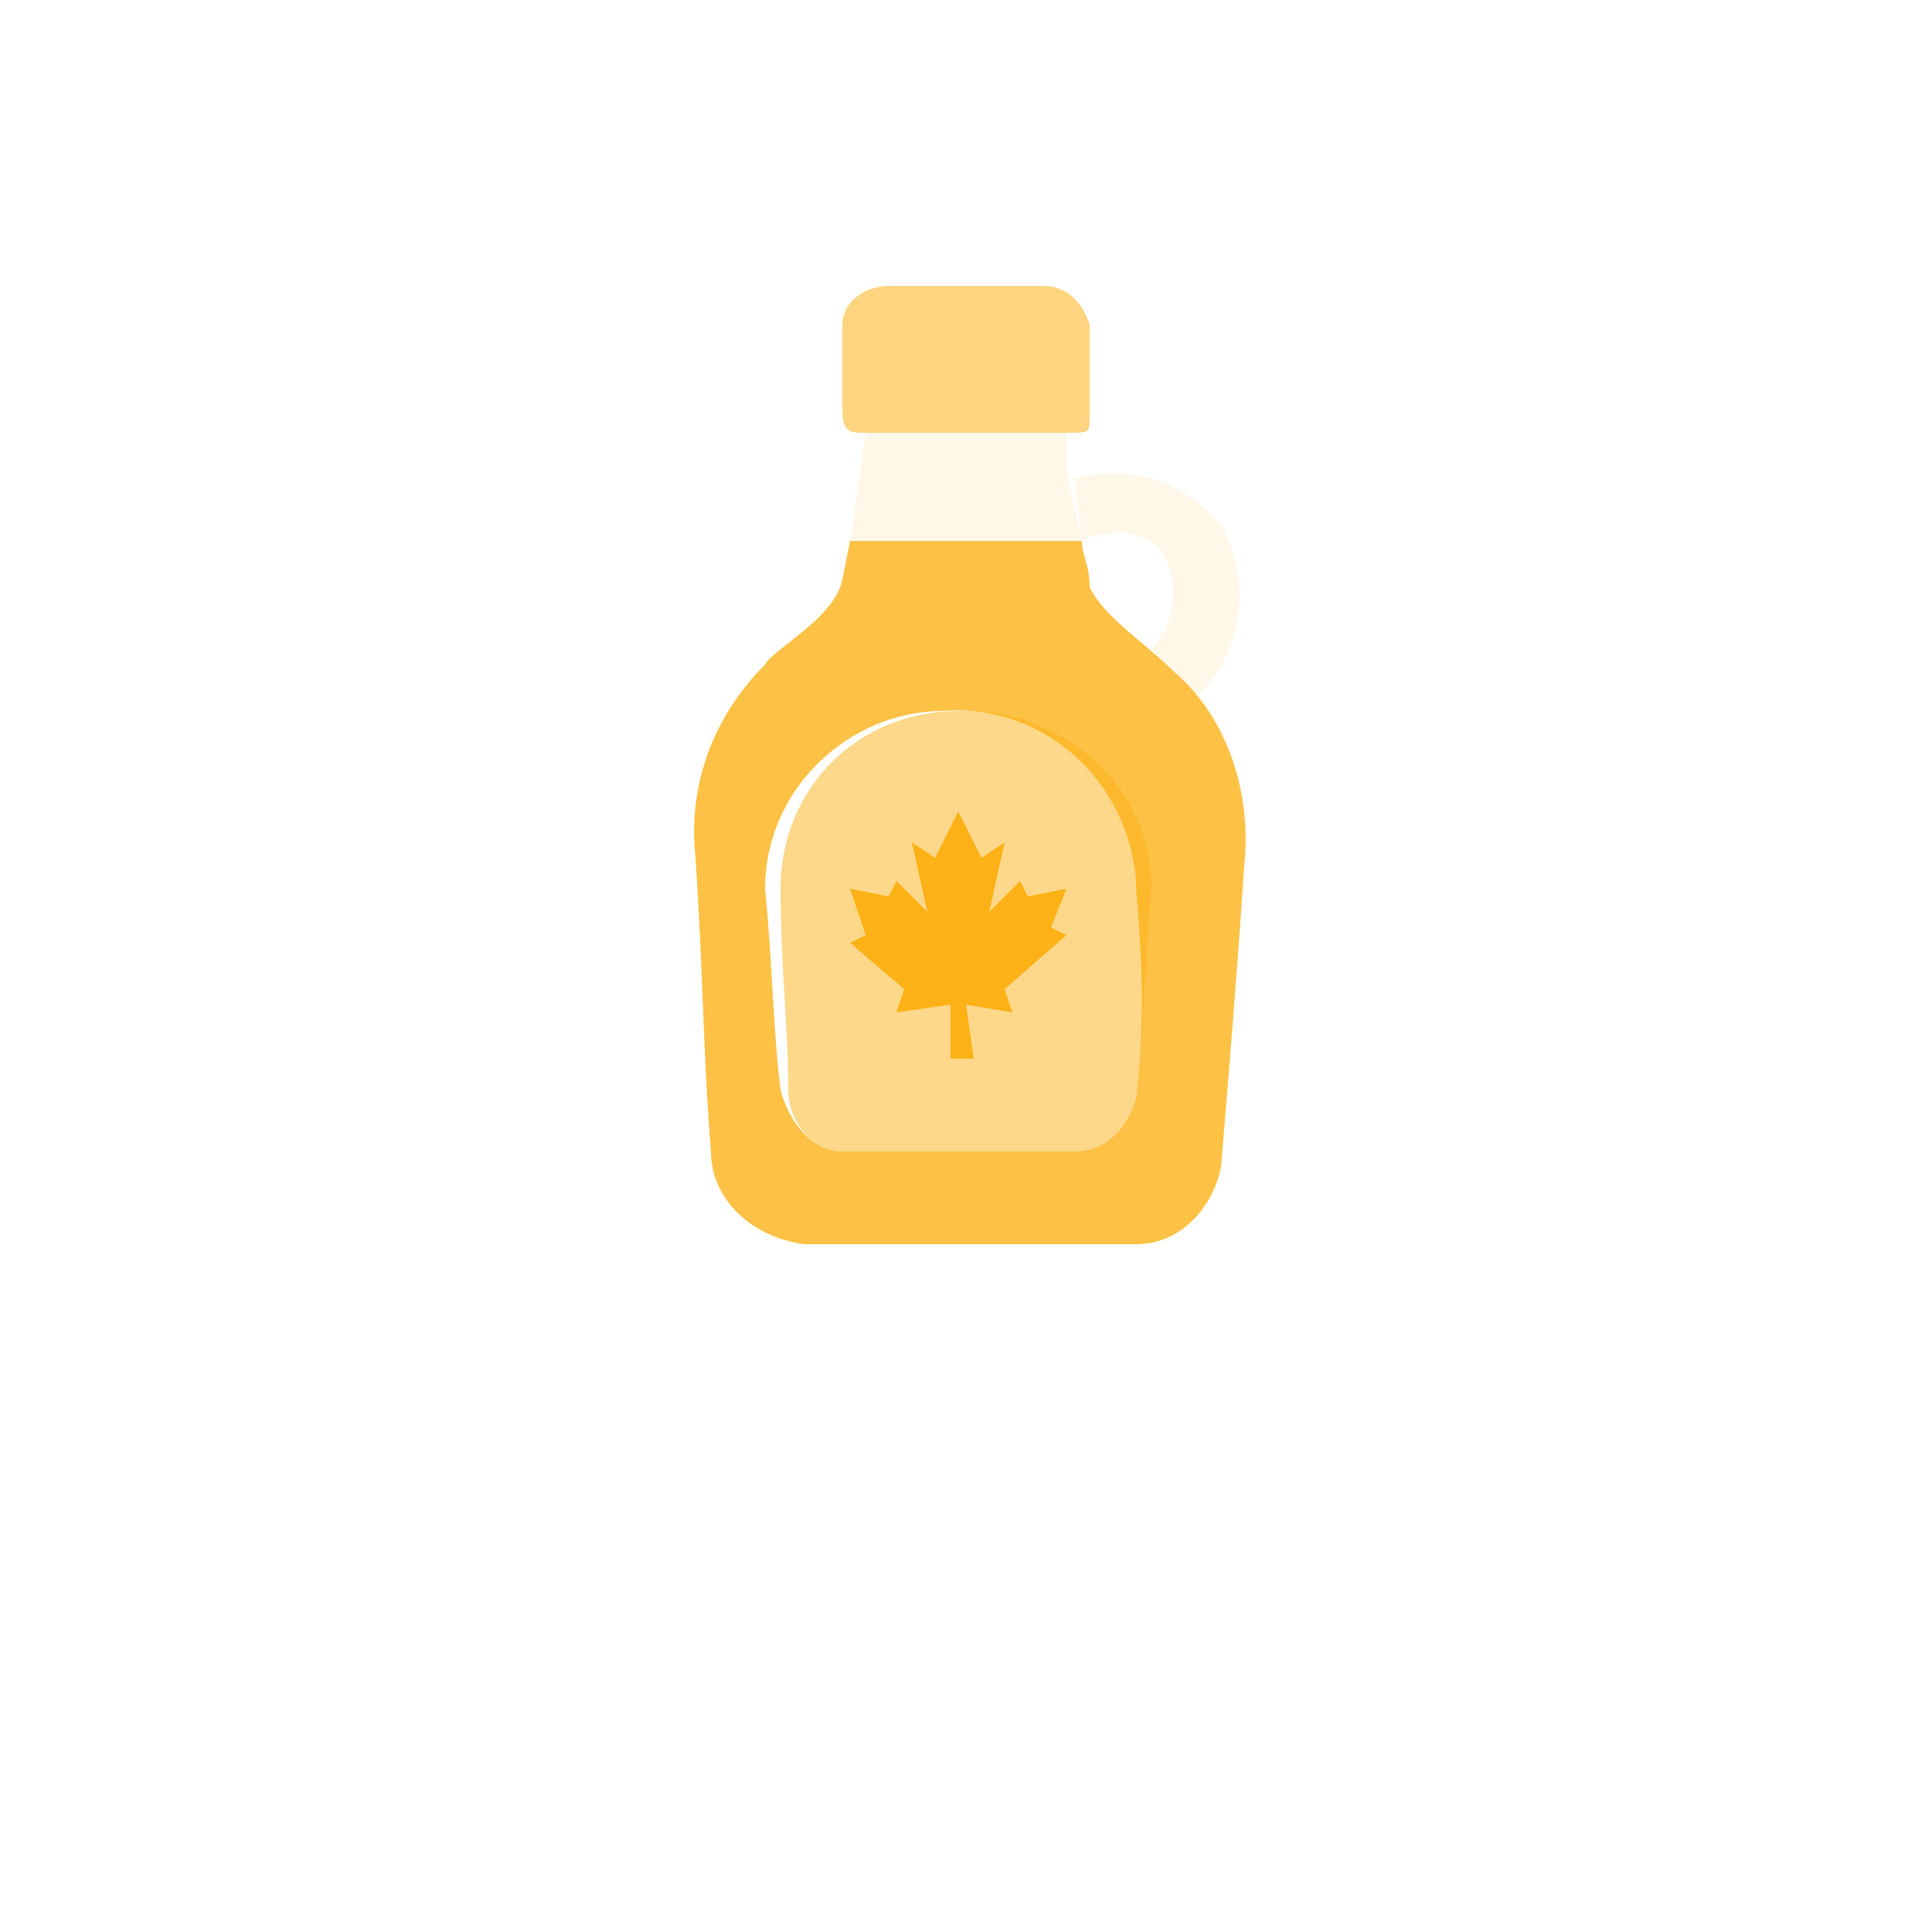
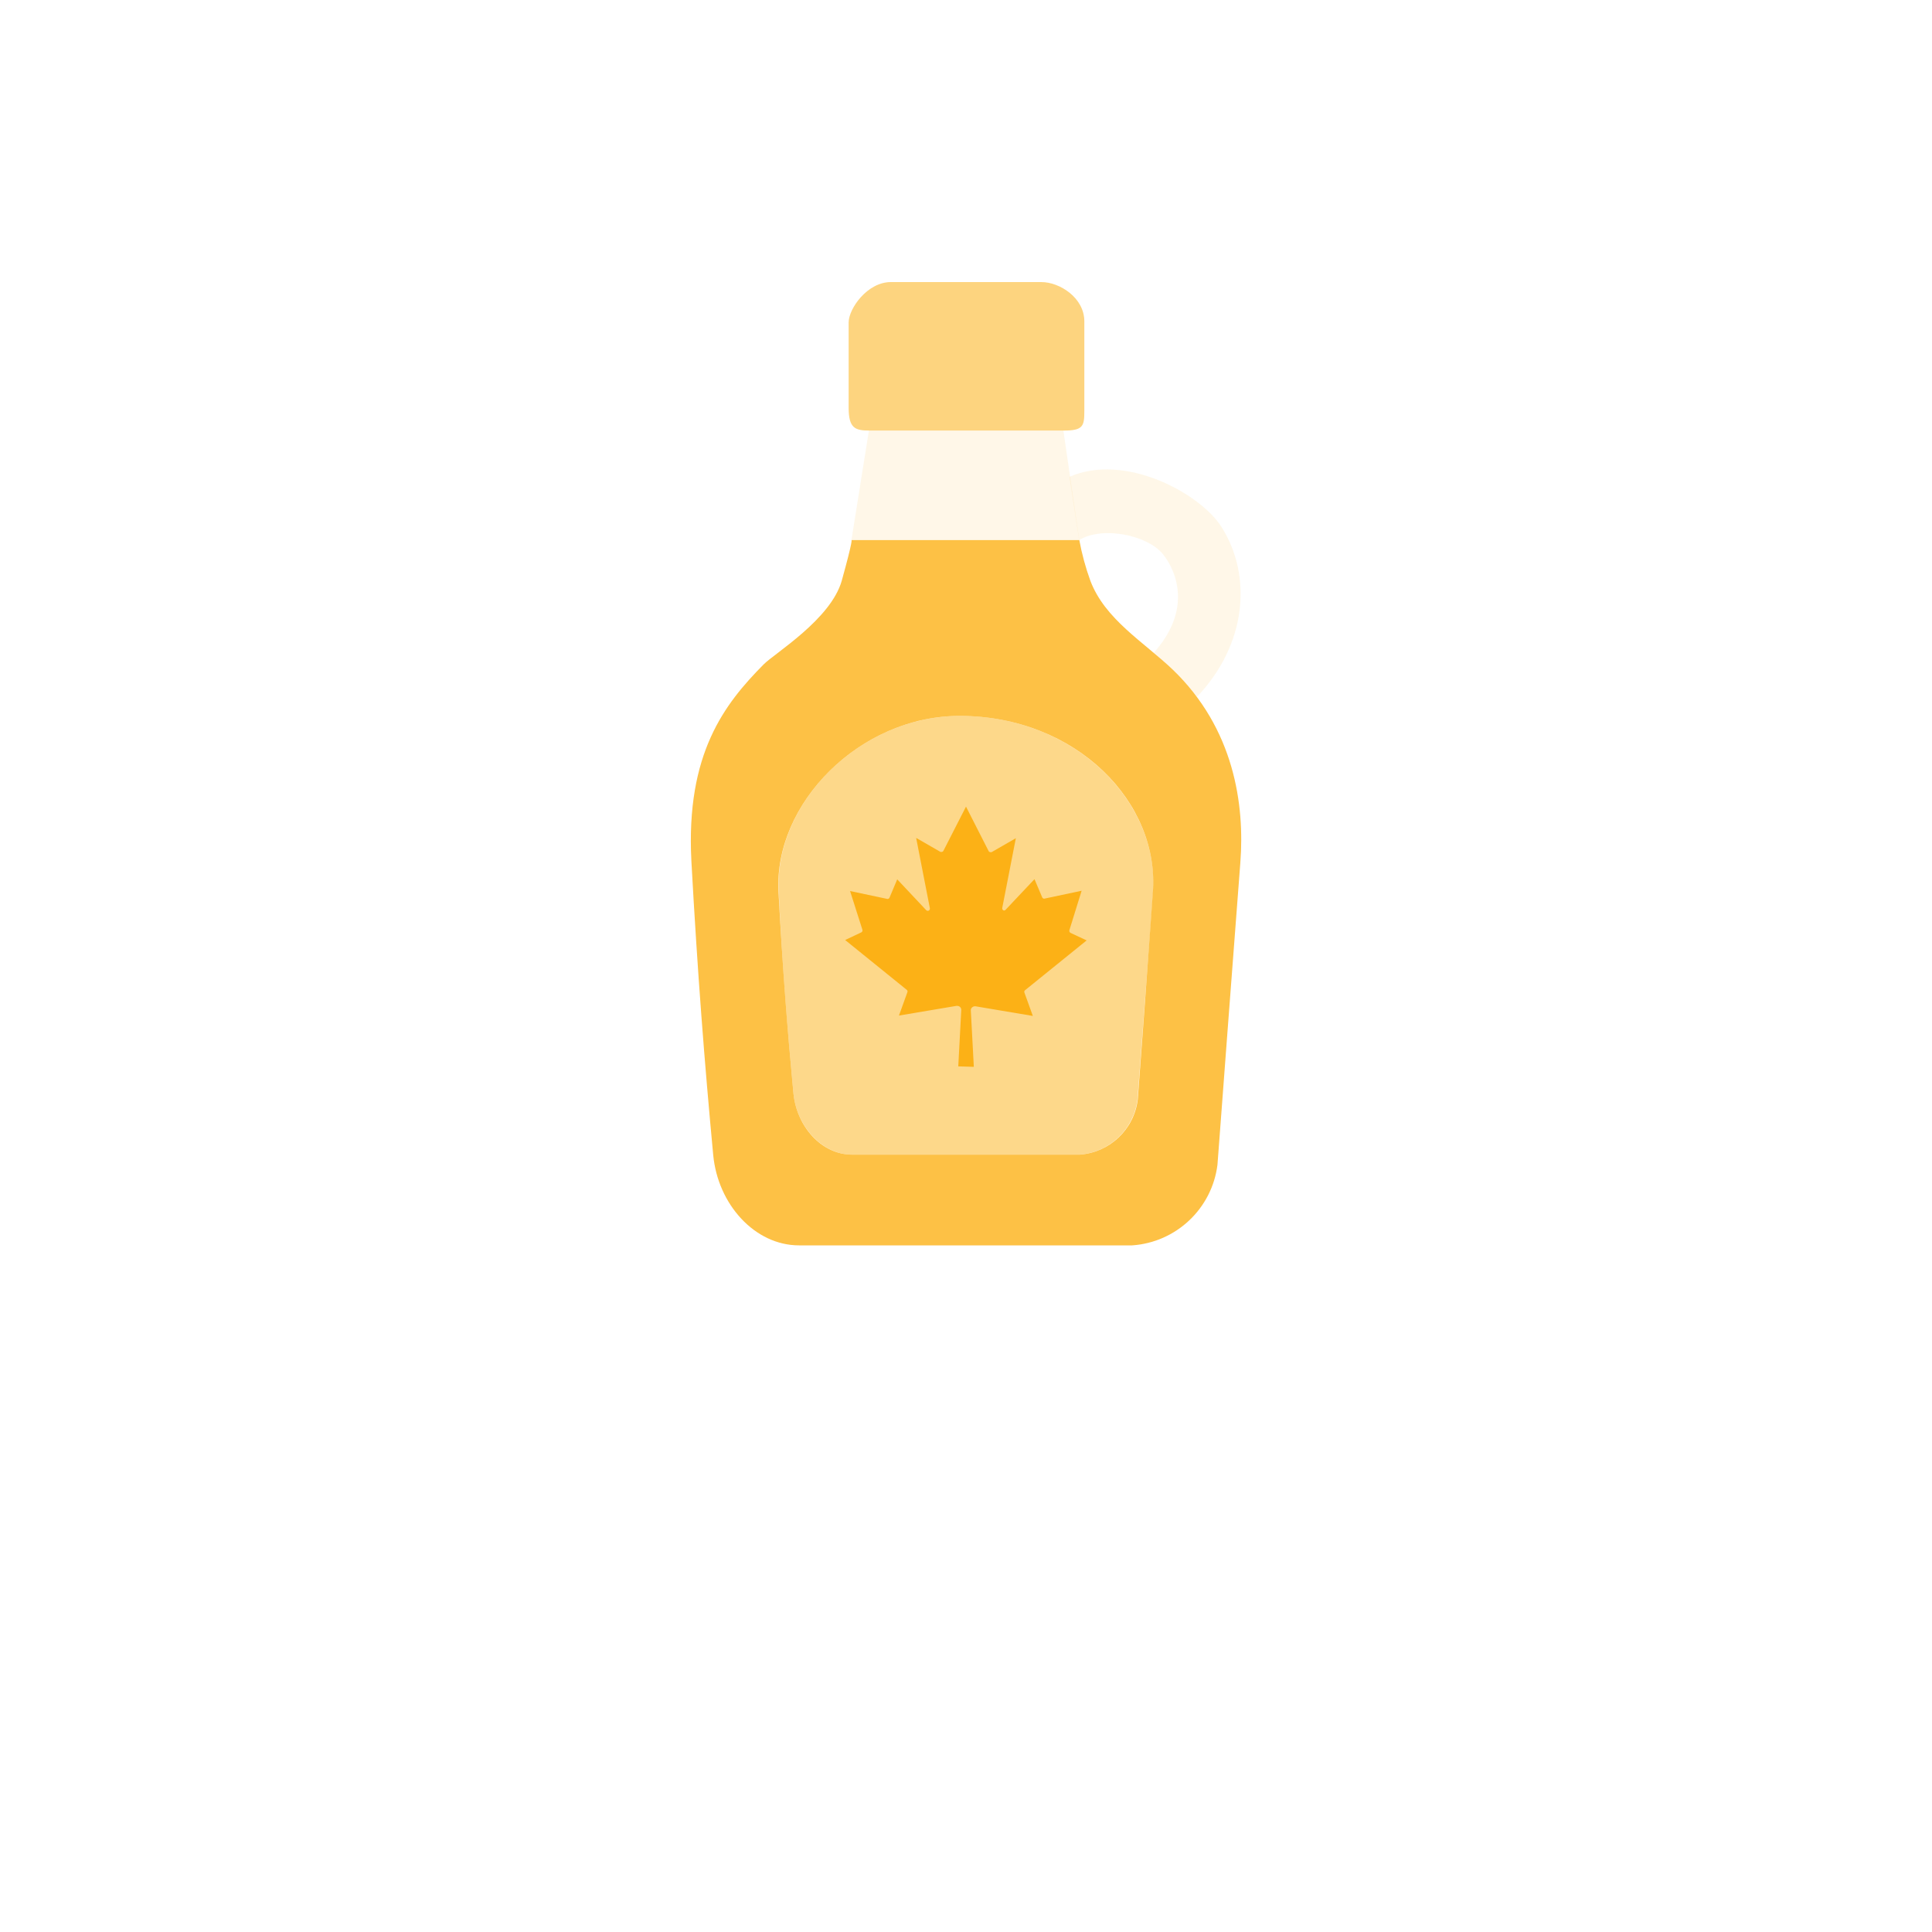
- <svg xmlns="http://www.w3.org/2000/svg" version="1.1" id="Layer_1" x="0px" y="0px" viewBox="0 0 25 25" enable-background="new 0 0 25 25" xml:space="preserve">
-   <path opacity="0.1" fill="#FCB116" enable-background="new    " d="M15.8,6.8c0.4,0.7,0.3,1.6-0.3,2.2c-0.2-0.2-0.4-0.4-0.6-0.6  c0.3-0.3,0.4-0.9,0.1-1.3C14.8,6.9,14.4,6.8,14,7l-0.1-0.8C14.6,6,15.3,6.2,15.8,6.8z" />
+ <svg xmlns="http://www.w3.org/2000/svg" id="Layer_1" data-name="Layer 1" viewBox="0 0 200 200">
+   <path d="M126.43,54.52c3.24,5.08,2.64,12.2-2.53,17.63a32.55,32.55,0,0,0-4.47-4.57c3.8-4.23,2.57-8.13,1-10.16s-6.31-3-8.72-1.51l-1-6.55C116.44,46.84,124.21,51.05,126.43,54.52Z" fill="#fcb116" opacity="0.1" />
  <g opacity="0.8">
-     <path fill="#FCB116" d="M15.2,8.7c-0.4-0.4-0.9-0.7-1.1-1.1C14.1,7.3,14,7.2,14,7h-3c0,0,0,0-0.1,0.5s-0.9,0.9-1,1.1   c-0.7,0.7-1,1.6-0.9,2.5c0.1,1.5,0.1,2.6,0.2,3.8c0,0.6,0.5,1.1,1.2,1.2h4.3c0.6,0,1-0.5,1.1-1c0.1-1.2,0.2-2.4,0.3-3.9   C16.2,10.3,15.9,9.3,15.2,8.7z M14.7,14.2c-0.1,0.4-0.4,0.7-0.8,0.7h-3c-0.4,0-0.7-0.4-0.8-0.8c-0.1-0.8-0.1-1.6-0.2-2.6   c0-1.3,1.1-2.3,2.3-2.3c1.3-0.1,2.4,0.9,2.5,2.2c0,0,0,0.1,0,0.1C14.8,12.6,14.8,13.4,14.7,14.2z" />
+     <path d="M121.38,69.3c-3-2.86-7-5.19-8.51-9.19a26.47,26.47,0,0,1-1.14-4.2H88.14s.24-.27-1,4.2c-1.13,4-6.94,7.51-8.08,8.66C75,72.87,71,78,71.57,89.1c.64,11.67,1.36,20.87,2.26,30.45.48,5.14,4.32,9.37,8.89,9.37h34.49a9.56,9.56,0,0,0,8.82-8.33c.73-9.71,1.43-19,2.37-31.3C128.86,83.29,127.76,75.42,121.38,69.3Zm-3.6,44.54a6.53,6.53,0,0,1-6,5.69H88.2c-3.12,0-5.74-2.89-6.07-6.39-.62-6.55-1.11-12.83-1.54-20.8-.5-9.18,8.43-18.23,18.75-18.23,12.09,0,20.77,9,20,18.36C118.75,100.86,118.27,107.22,117.78,113.84Z" fill="#fcb116" />
  </g>
-   <path opacity="0.5" fill="#FCB116" enable-background="new    " d="M10.2,14.1c0,0.4,0.3,0.8,0.7,0.8h3c0.4,0,0.7-0.3,0.8-0.7  c0.1-0.8,0.1-1.6,0.2-2.7c0-1.3-1.1-2.3-2.4-2.3c0,0-0.1,0-0.1,0c-1.3,0-2.3,1-2.3,2.3C10.1,12.5,10.2,13.3,10.2,14.1z" />
-   <path fill="#FCB116" d="M12.3,13l-0.7,0.1l0.1-0.3l0,0L11,12.2l0.2-0.1l0,0L11,11.5l0.5,0.1l0,0l0,0l0.1-0.2l0.4,0.4l0,0l0,0  l-0.2-0.9l0.3,0.2l0,0l0,0l0,0l0.3-0.6l0.3,0.6l0,0l0,0l0.3-0.2l-0.2,0.9l0,0l0,0l0.4-0.4l0.1,0.2l0,0l0,0l0.5-0.1L13.6,12l0,0  l0.2,0.1L13,12.8l0,0l0.1,0.3L12.5,13l0.1,0.7h-0.3L12.3,13z" />
-   <polygon opacity="0.1" fill="#FCB116" enable-background="new    " points="11,7 14,7 13.8,6.1 13.8,5.6 11.2,5.6 " />
-   <path opacity="0.55" fill="#FCB116" enable-background="new    " d="M11.2,5.6c-0.2,0-0.3,0-0.3-0.3V4.2c0-0.3,0.3-0.5,0.6-0.5h2  c0.3,0,0.5,0.2,0.6,0.5v1.2c0,0.2,0,0.2-0.3,0.2H11.2z" />
+   <path d="M82.13,113.14c.33,3.5,3,6.39,6.07,6.39h23.55a6.53,6.53,0,0,0,6-5.68c.49-6.63,1-13,1.61-21.37.72-9.41-8-18.37-20-18.37-10.32,0-19.25,9-18.75,18.23C81,100.31,81.51,106.59,82.13,113.14Z" fill="#fcb116" opacity="0.5" />
+   <path d="M99.2,110.39l.31-5.83a.41.41,0,0,0-.4-.43H99l-5.94,1,.87-2.41a.21.21,0,0,0-.06-.25l-6.38-5.16,1.67-.79a.22.22,0,0,0,.12-.26L88,92.24l3.87.82h0a.23.23,0,0,0,.21-.13l.8-1.9,3,3.19a.24.24,0,0,0,.16.07.2.2,0,0,0,.15-.06.24.24,0,0,0,.07-.21l-1.42-7.28,2.52,1.45a.2.2,0,0,0,.11,0,.21.21,0,0,0,.19-.11h0L100,83.5l2.34,4.6a.24.24,0,0,0,.2.12l.1,0h0l2.52-1.45L103.75,94a.23.23,0,0,0,.18.26h0a.24.24,0,0,0,.16-.07l3-3.18.8,1.89a.23.23,0,0,0,.21.13h0l3.87-.82L110.7,96.3a.24.24,0,0,0,.12.27l1.67.78-6.38,5.16a.21.21,0,0,0-.06.25l.87,2.41-5.94-1h-.07a.43.43,0,0,0-.41.35s0,.06,0,.09l.31,5.83Z" fill="#fcb116" />
+   <polygon points="88.14 55.91 111.73 55.91 110.71 48.9 110.08 44.57 89.95 44.57 88.14 55.91" fill="#fcb116" opacity="0.1" />
+   <path d="M90,44.57c-1.46,0-2.15-.22-2.15-2.37V33.39c0-1.44,1.93-4.19,4.37-4.19h15.59c1.87,0,4.44,1.61,4.44,4.07v9.3c0,1.55-.14,2-2.12,2Z" fill="#fcb116" opacity="0.55" />
</svg>
